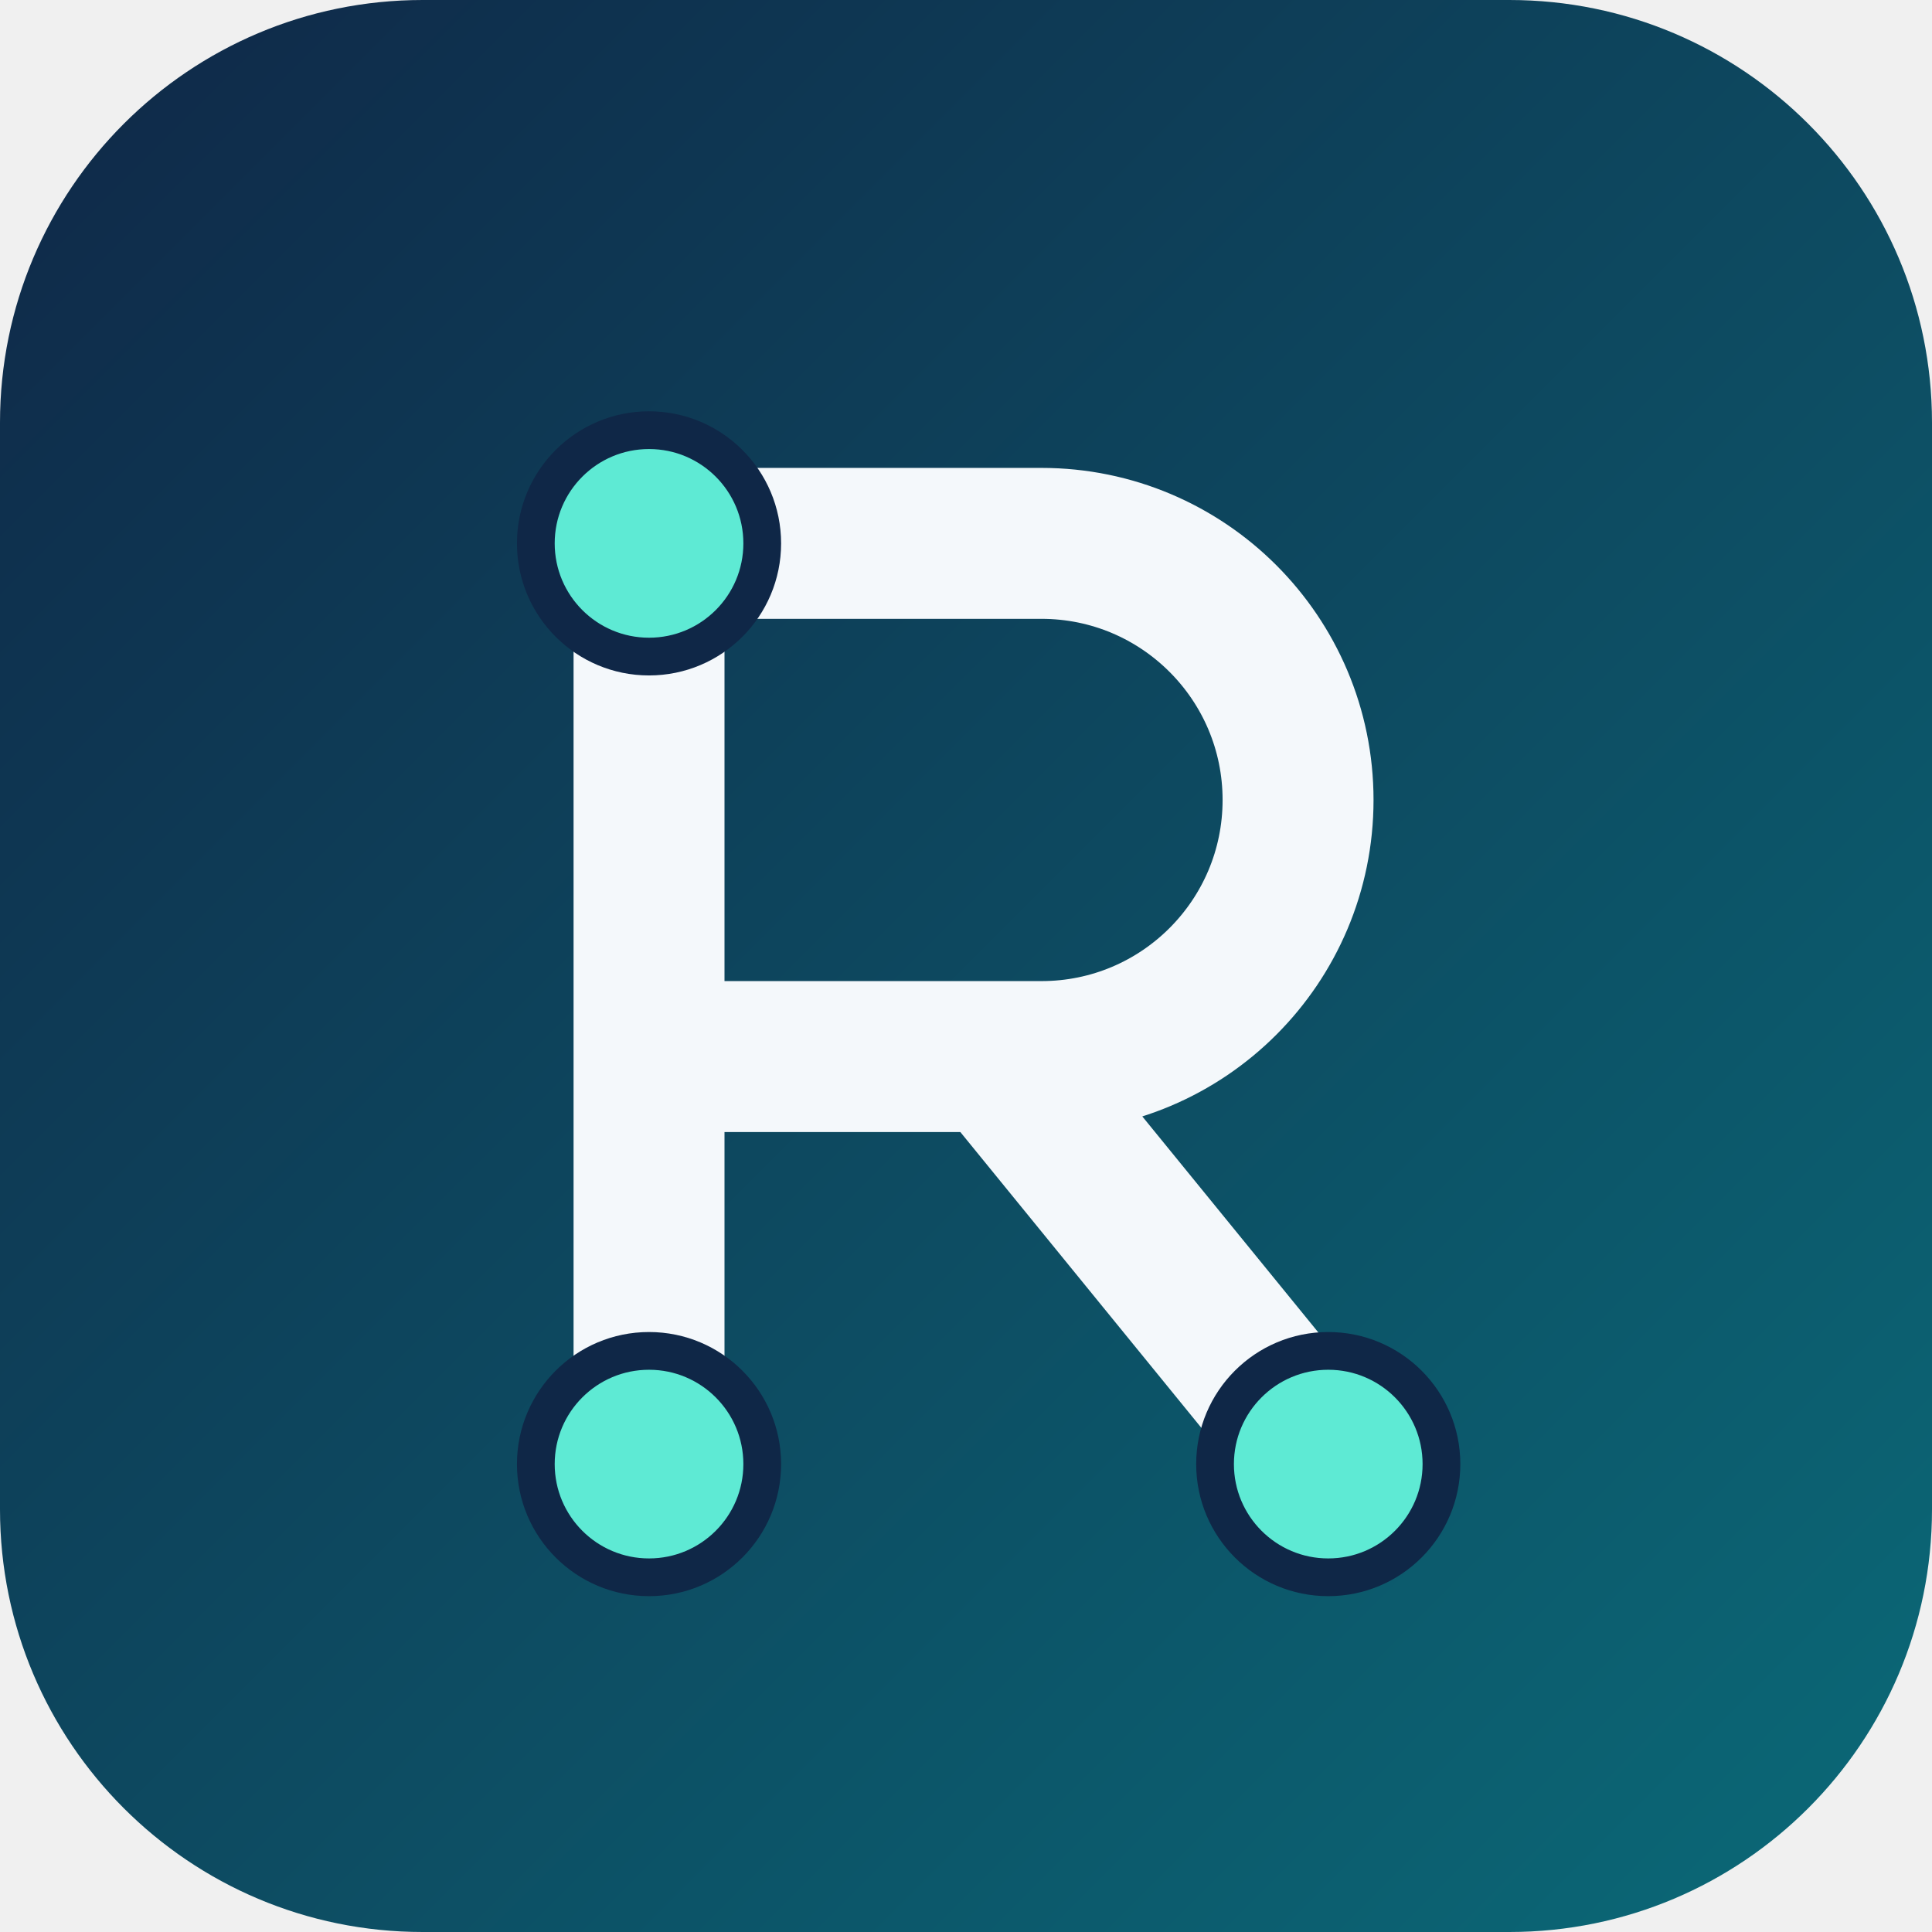
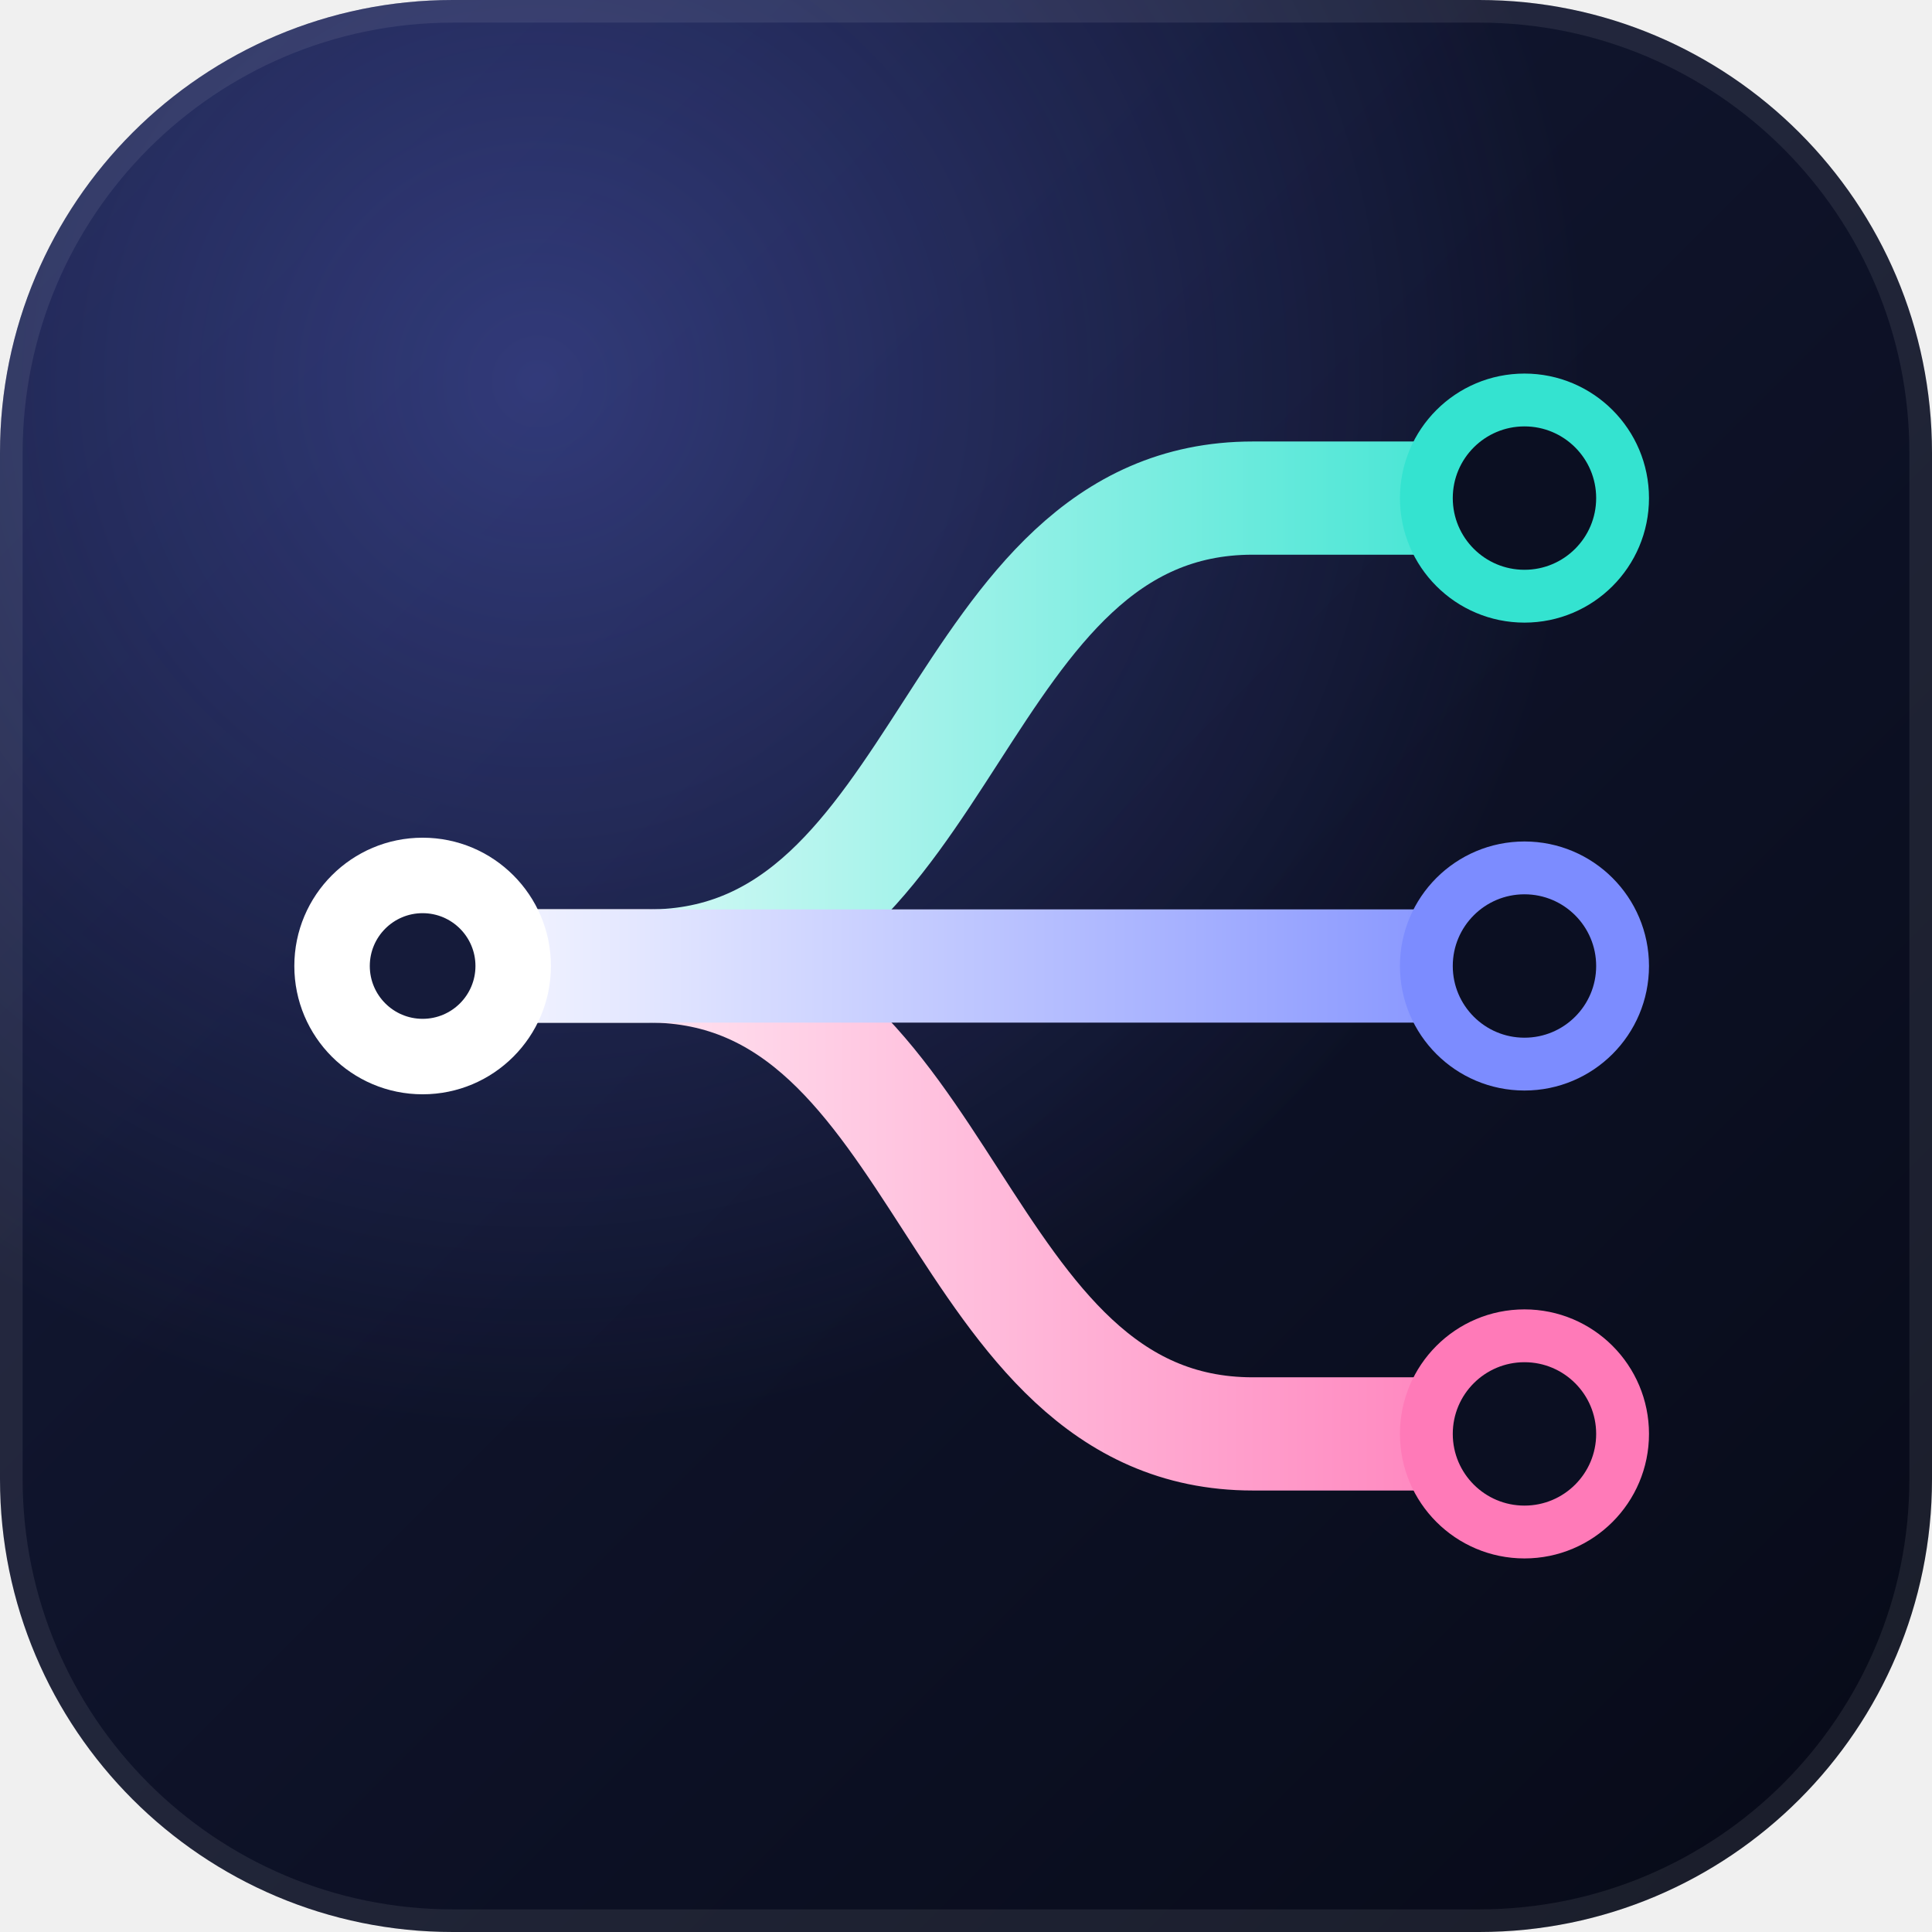
<svg xmlns="http://www.w3.org/2000/svg" viewBox="0 0 256 256" role="img" aria-label="Routal">
  <defs>
    <linearGradient id="bg" x1="0" y1="0" x2="1" y2="1">
-       <stop offset="0" stop-color="#0f2747" />
-       <stop offset="1" stop-color="#0b6a78" />
+       <stop offset="0" stop-color="#151b3a" />
+       <stop offset="1" stop-color="#070a17" />
+     </linearGradient>
+     <radialGradient id="glow" cx="0.28" cy="0.2" r="0.9">
+       <stop offset="0" stop-color="#6d7cff" stop-opacity="0.35" />
+       <stop offset="0.6" stop-color="#6d7cff" stop-opacity="0" />
+     </radialGradient>
+     <linearGradient id="up" gradientUnits="userSpaceOnUse" x1="52" y1="0" x2="206" y2="0">
+       <stop offset="0" stop-color="#ffffff" />
+       <stop offset="1" stop-color="#34e3d0" />
+     </linearGradient>
+     <linearGradient id="mid" gradientUnits="userSpaceOnUse" x1="52" y1="0" x2="206" y2="0">
+       <stop offset="0" stop-color="#ffffff" />
+       <stop offset="1" stop-color="#7c8cff" />
+     </linearGradient>
+     <linearGradient id="down" gradientUnits="userSpaceOnUse" x1="52" y1="0" x2="206" y2="0">
+       <stop offset="0" stop-color="#ffffff" />
+       <stop offset="1" stop-color="#ff7ab8" />
    </linearGradient>
  </defs>
-   <rect width="256" height="256" rx="56" fill="url(#bg)" />
-   <path d="M86 194V72h52a34 34 0 0 1 0 68H86m46 0 44 54" fill="none" stroke="#f4f8fb" stroke-width="20" stroke-linecap="round" stroke-linejoin="round" />
-   <circle cx="86" cy="194" r="15" fill="#5eead4" stroke="#0f2747" stroke-width="5" />
-   <circle cx="176" cy="194" r="15" fill="#5eead4" stroke="#0f2747" stroke-width="5" />
-   <circle cx="86" cy="72" r="15" fill="#5eead4" stroke="#0f2747" stroke-width="5" />
+   <rect width="256" height="256" rx="60" fill="url(#bg)" />
+   <rect width="256" height="256" rx="60" fill="url(#glow)" />
+   <rect x="1.5" y="1.5" width="253" height="253" rx="58.5" fill="none" stroke="#ffffff" stroke-opacity="0.08" stroke-width="3" />
+   <g fill="none" stroke-width="15" stroke-linecap="round" stroke-linejoin="round">
+     <path d="M56 128h30c40 0 40-62 80-62h36" stroke="url(#up)" />
+     <path d="M56 128h30c40 0 40 62 80 62h36" stroke="url(#down)" />
+     <path d="M56 128h146" stroke="url(#mid)" />
+   </g>
+   <circle cx="56" cy="128" r="17" fill="#ffffff" />
+   <circle cx="56" cy="128" r="7" fill="#151b3a" />
+   <g stroke-width="7" fill="#0b0f22">
+     <circle cx="202" cy="66" r="13" stroke="#34e3d0" />
+     <circle cx="202" cy="128" r="13" stroke="#7c8cff" />
+     <circle cx="202" cy="190" r="13" stroke="#ff7ab8" />
+   </g>
</svg>
